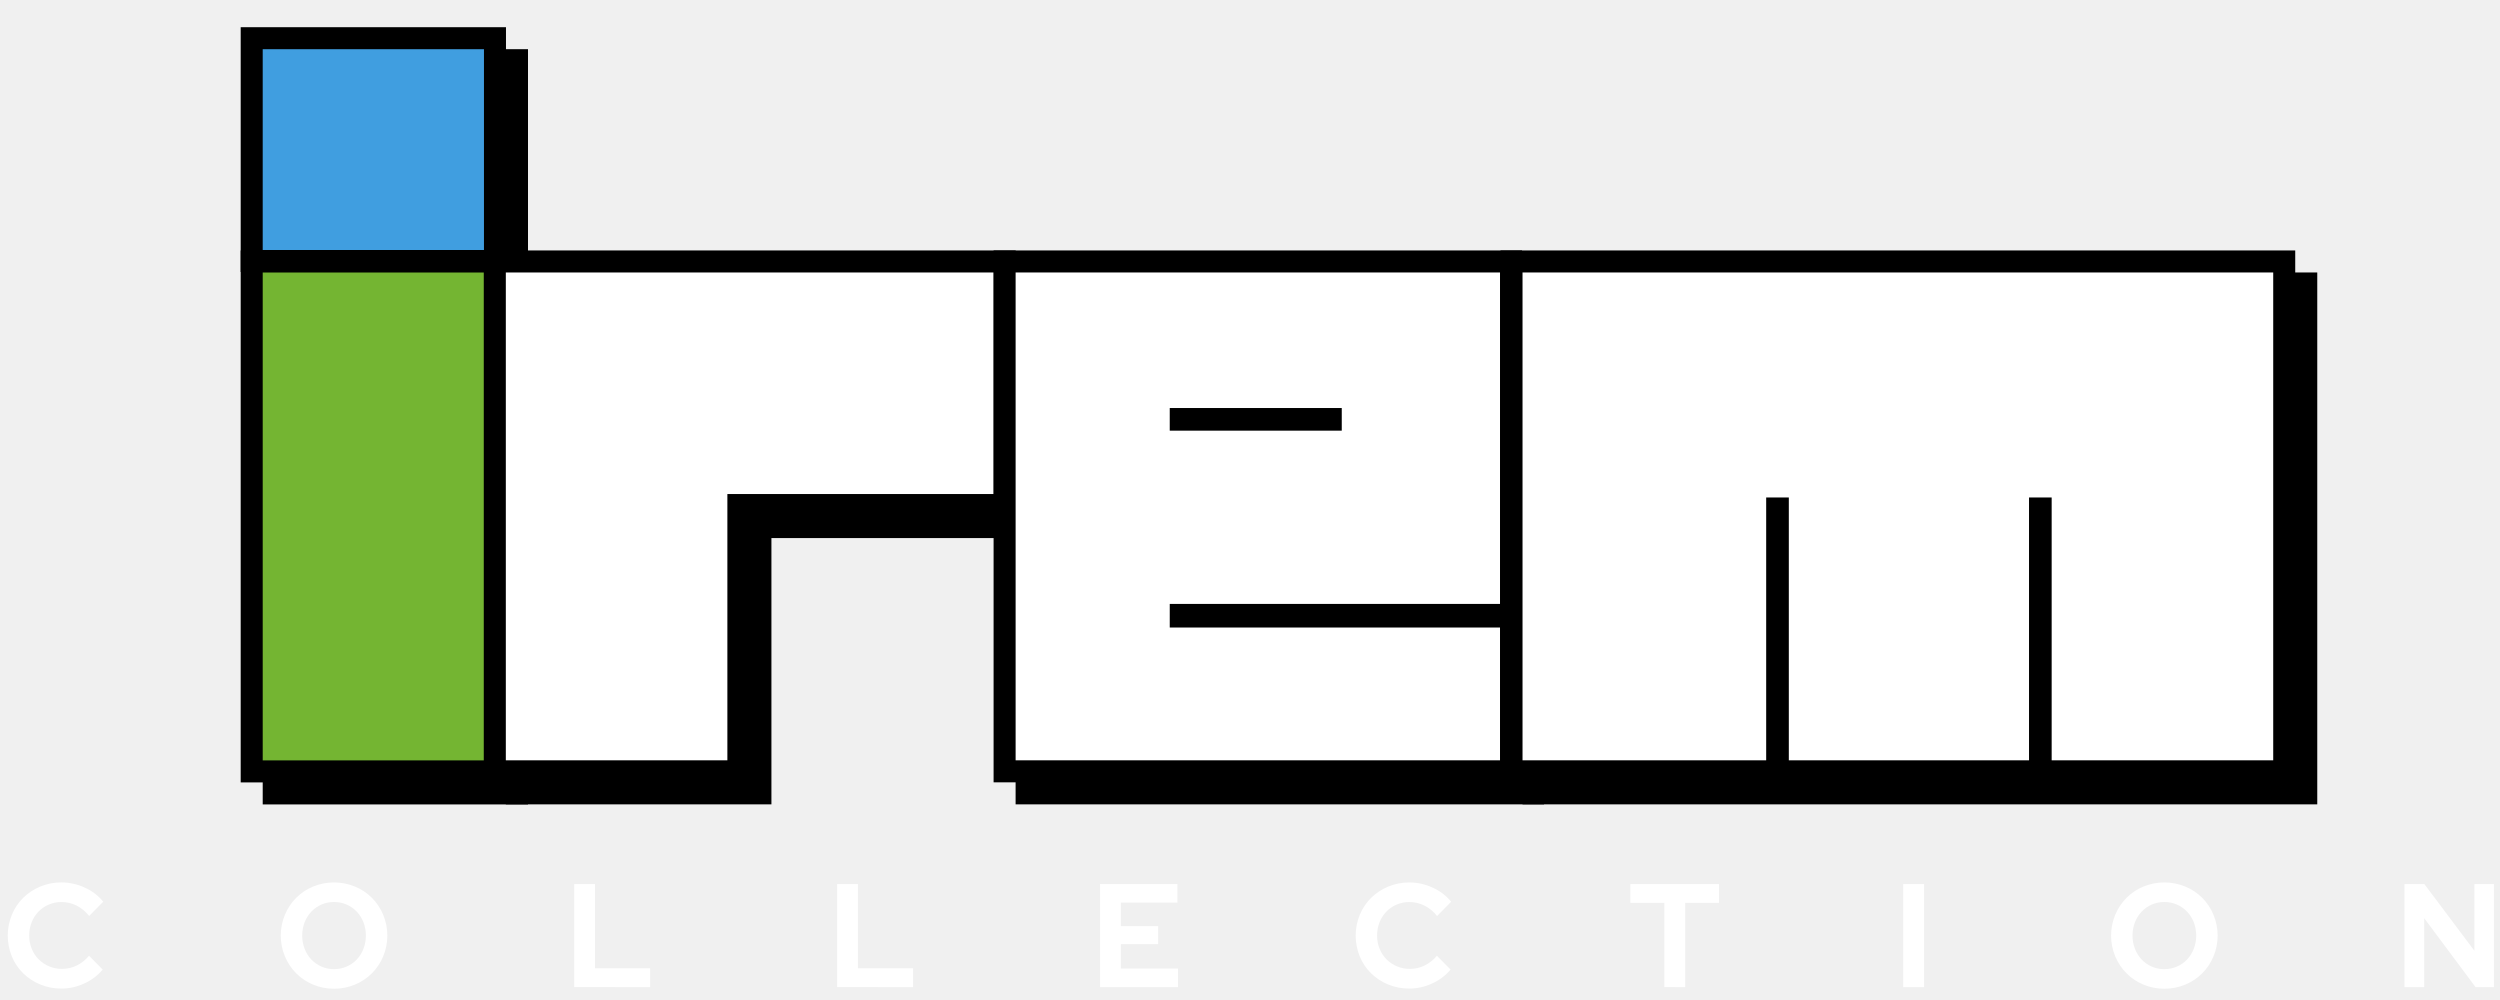
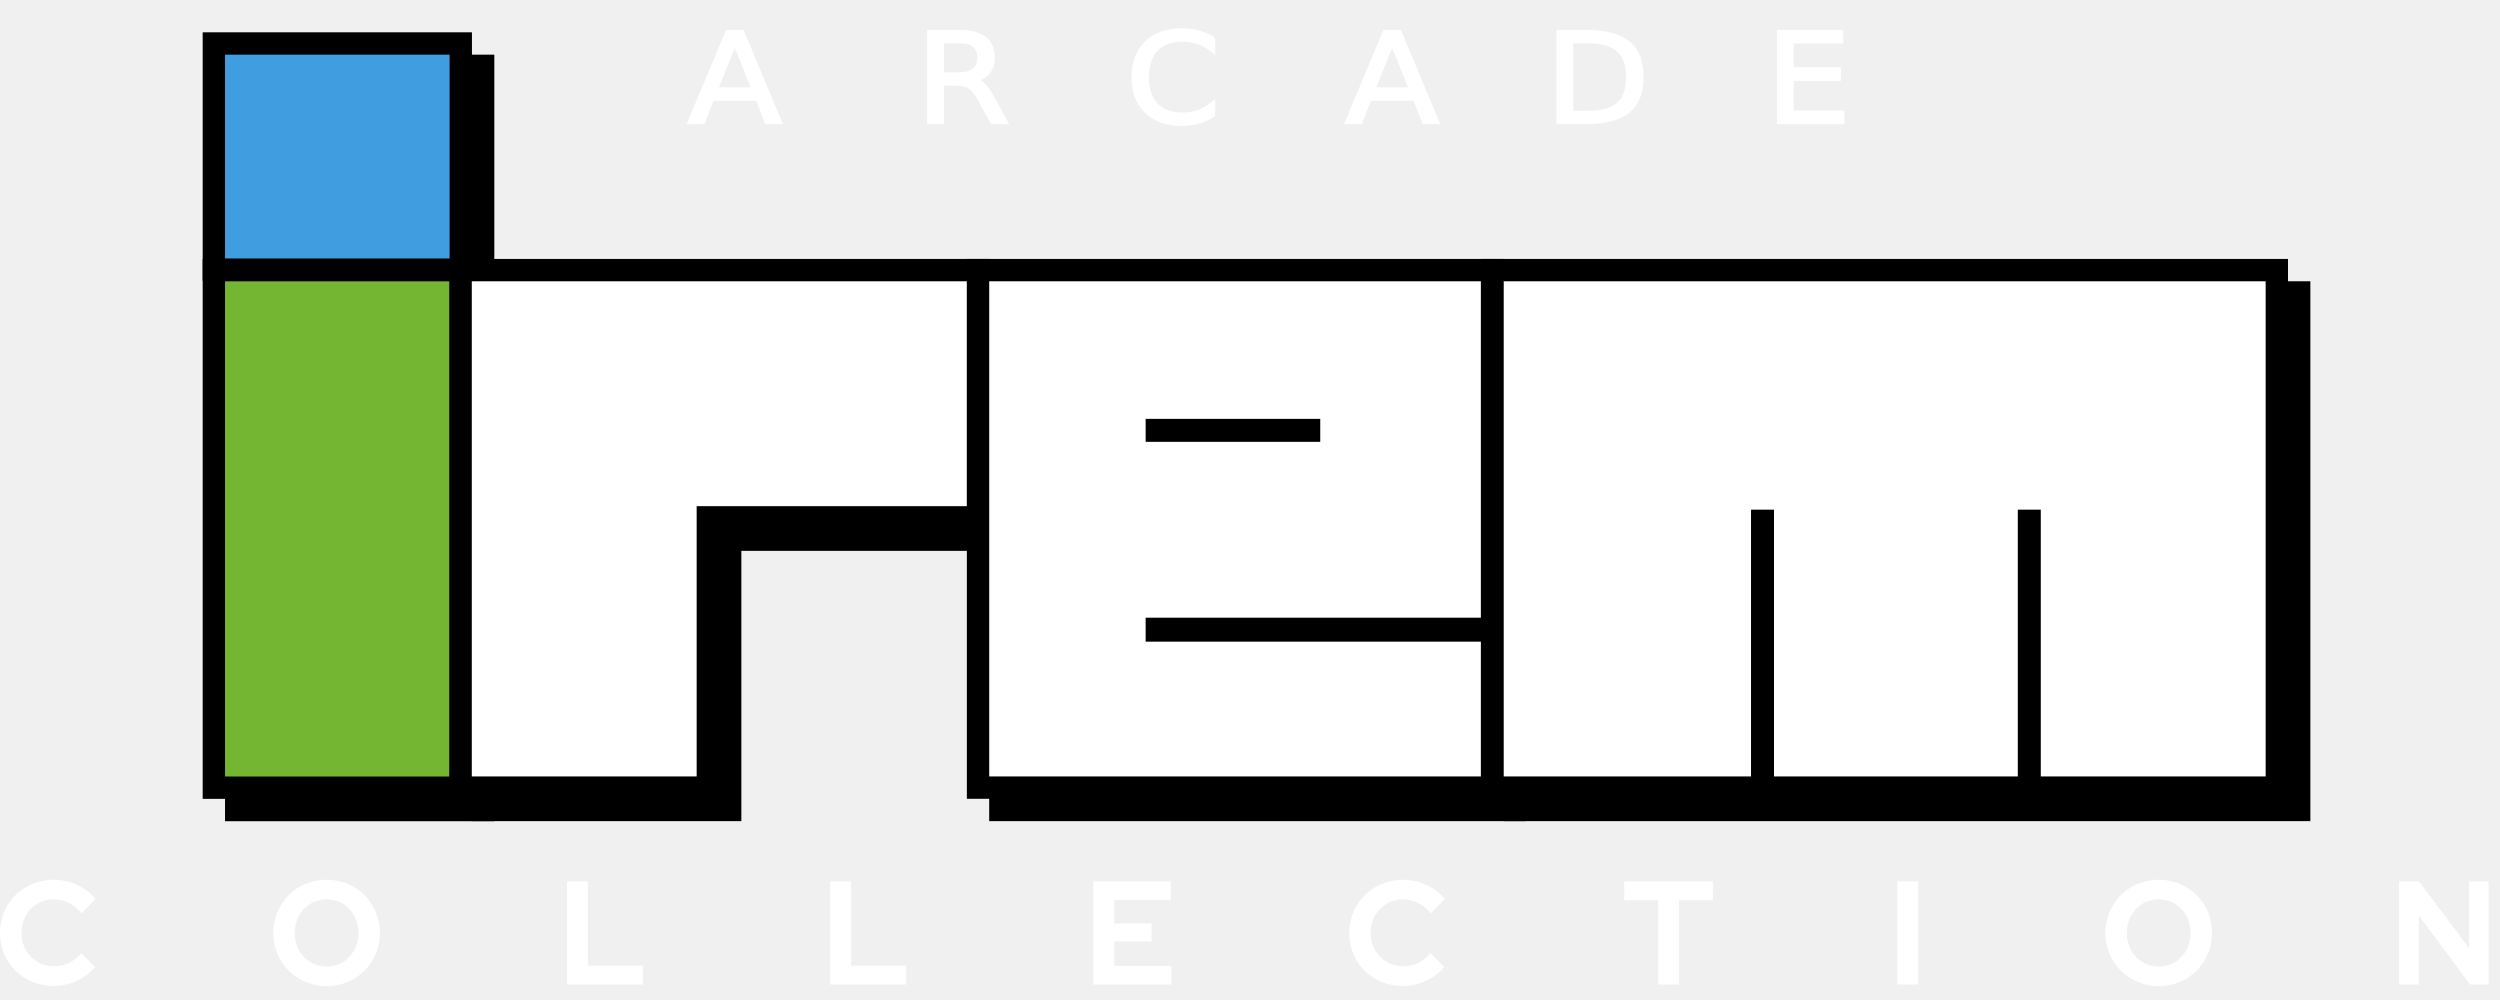
<svg xmlns="http://www.w3.org/2000/svg" width="500" height="200" viewBox="0 0 500 200" version="1.1" id="svg267" style="fill:none">
  <defs id="defs271" />
-   <path d="M 103.399,12.039 H 54.744 v 44.568 h 48.654 z" id="path225" style="fill:#000000;stroke-width:1.367" />
-   <path d="M 52.542,9.837 H 105.6 V 58.809 H 52.542 Z m 4.404,4.404 V 54.405 H 101.196 V 14.241 Z" id="path227" style="clip-rule:evenodd;fill:#000000;fill-rule:evenodd;stroke-width:1.367" />
-   <path d="M 103.399,56.704 H 54.744 V 158.684 h 48.654 z" id="path229" style="fill:#000000;stroke-width:1.367" />
-   <path d="M 52.542,54.502 H 105.6 V 160.885 H 52.542 Z m 4.404,4.404 V 156.482 H 101.196 V 58.906 Z" id="path231" style="clip-rule:evenodd;fill:#000000;fill-rule:evenodd;stroke-width:1.367" />
-   <path d="m 103.366,56.696 v 48.716 53.258 h 48.716 v -53.258 h 53.257 V 56.696 h -53.257 z" id="path233" style="fill:#000000;stroke-width:1.367" />
-   <path d="m 101.164,54.494 h 106.377 v 53.12 h -53.257 v 53.258 h -53.12 z m 4.404,4.404 v 97.569 h 44.312 v -53.257 h 53.258 V 58.898 Z" id="path235" style="clip-rule:evenodd;fill:#000000;fill-rule:evenodd;stroke-width:1.367" />
-   <path d="M 205.324,56.696 V 158.67 h 101.286 v -30.964 h -66.056 v -0.317 h 66.056 V 56.696 Z m 35.229,31.514 h 30 v 0.122 h -30 z" id="path237" style="fill:#000000;stroke-width:1.367" />
-   <path d="M 203.121,54.494 H 308.811 V 160.872 H 203.121 Z m 101.286,75.413 h -66.055 v -4.721 h 66.055 V 58.898 h -96.881 v 97.569 h 96.881 z M 238.351,86.008 h 34.403 v 4.526 h -34.403 z" id="path239" style="clip-rule:evenodd;fill:#000000;fill-rule:evenodd;stroke-width:1.367" />
-   <path d="M 306.707,56.696 V 158.67 h 53.136 v -52.57 h 0.122 v 52.57 h 52.447 v -52.57 h 0.122 v 52.57 h 48.717 V 56.696 Z" id="path241" style="fill:#000000;stroke-width:1.367" />
-   <path d="M 304.506,54.494 H 463.452 V 160.872 H 304.506 Z m 57.66,101.973 h 48.044 v -52.569 h 4.526 v 52.569 h 44.312 V 58.898 h -150.139 v 97.569 h 48.732 v -52.569 h 4.525 z" id="path243" style="clip-rule:evenodd;fill:#000000;fill-rule:evenodd;stroke-width:1.367" />
-   <path d="M 98.995,7.636 H 50.34 V 52.203 H 98.995 Z" id="path245" style="fill:#409ee0;stroke-width:1.367" />
-   <path d="M 48.138,5.434 H 101.197 V 54.405 H 48.138 Z m 4.404,4.404 V 50.001 H 96.793 V 9.837 Z" id="path247" style="clip-rule:evenodd;fill:#000000;fill-rule:evenodd;stroke-width:1.367" />
-   <path d="M 98.995,52.3 H 50.34 V 154.28 H 98.995 Z" id="path249" style="fill:#74b532;stroke-width:1.367" />
-   <path d="M 48.138,50.098 H 101.197 V 156.482 H 48.138 Z m 4.404,4.404 v 97.577 H 96.793 V 54.502 Z" id="path251" style="clip-rule:evenodd;fill:#000000;fill-rule:evenodd;stroke-width:1.367" />
-   <path d="m 98.962,52.292 v 48.716 53.257 h 48.716 v -53.257 h 53.257 V 52.292 h -53.257 z" id="path253" style="fill:#ffffff;stroke-width:1.367" />
-   <path d="m 96.76,50.091 h 106.377 v 53.12 h -53.257 v 53.257 H 96.76 Z m 4.404,4.404 v 97.569 h 44.312 V 98.807 h 53.258 v -44.312 z" id="path255" style="clip-rule:evenodd;fill:#000000;fill-rule:evenodd;stroke-width:1.367" />
-   <path d="M 200.921,52.292 V 154.265 h 101.284 v -30.963 h -66.055 v -0.317 h 66.055 V 52.292 Z m 35.229,31.514 h 30 v 0.122 h -30 z" id="path257" style="fill:#ffffff;stroke-width:1.367" />
-   <path d="M 198.718,50.091 H 304.407 V 156.467 H 198.718 Z m 101.286,75.413 h -66.055 v -4.72 h 66.055 V 54.494 h -96.881 v 97.569 h 96.881 z M 233.948,81.605 h 34.403 v 4.526 h -34.403 z" id="path259" style="clip-rule:evenodd;fill:#000000;fill-rule:evenodd;stroke-width:1.367" />
-   <path d="M 302.303,52.292 V 154.265 h 53.135 v -52.569 h 0.123 v 52.569 h 52.447 v -52.569 h 0.122 v 52.569 h 48.715 V 52.292 Z" id="path261" style="fill:#ffffff;stroke-width:1.367" />
-   <path d="M 300.102,50.091 H 459.047 V 156.467 H 300.102 Z m 57.661,101.973 h 48.043 V 99.495 h 4.526 V 152.064 H 454.644 V 54.494 H 304.505 v 97.569 h 48.732 V 99.495 h 4.526 z" id="path263" style="clip-rule:evenodd;fill:#000000;fill-rule:evenodd;stroke-width:1.367" />
-   <path d="m 12.282,197.714 c 1.585,-0.001 3.151,-0.353 4.588,-1.03 1.413,-0.631 2.667,-1.577 3.668,-2.768 v 0 l -2.733,-2.768 c -0.671,0.816 -1.504,1.48 -2.445,1.95 -0.923,0.451 -1.937,0.684 -2.963,0.677 -0.866,0.008 -1.725,-0.155 -2.527,-0.484 -0.802,-0.329 -1.532,-0.815 -2.148,-1.43 -0.593,-0.604 -1.061,-1.318 -1.377,-2.107 -0.339,-0.836 -0.51,-1.731 -0.503,-2.635 -0.009,-0.911 0.157,-1.817 0.489,-2.664 0.31,-0.79 0.77,-1.51 1.353,-2.12 0.585,-0.607 1.284,-1.086 2.056,-1.413 0.805,-0.347 1.671,-0.522 2.545,-0.515 1.054,-0.005 2.095,0.24 3.04,0.713 0.976,0.497 1.831,1.205 2.503,2.077 v 0 l 2.819,-2.856 c -0.991,-1.217 -2.253,-2.18 -3.682,-2.812 -1.469,-0.687 -3.067,-1.044 -4.685,-1.047 -1.445,-0.009 -2.878,0.272 -4.215,0.824 -1.267,0.52 -2.424,1.281 -3.408,2.239 -0.971,0.96 -1.744,2.107 -2.273,3.373 -0.548,1.327 -0.832,2.75 -0.834,4.186 -0.002,1.438 0.276,2.862 0.82,4.191 0.523,1.261 1.29,2.403 2.258,3.358 0.985,0.959 2.142,1.719 3.409,2.238 1.346,0.556 2.788,0.836 4.242,0.823 z m 54.513,0.031 c 1.44,0.009 2.868,-0.27 4.2,-0.824 1.261,-0.517 2.409,-1.282 3.377,-2.251 0.968,-0.967 1.737,-2.118 2.262,-3.389 0.55,-1.318 0.834,-2.735 0.834,-4.166 0,-1.431 -0.284,-2.848 -0.834,-4.168 -0.526,-1.269 -1.294,-2.421 -2.262,-3.389 -0.968,-0.967 -2.115,-1.732 -3.377,-2.249 -2.685,-1.099 -5.687,-1.099 -8.372,0 -1.261,0.517 -2.409,1.282 -3.377,2.249 -0.968,0.968 -1.737,2.12 -2.262,3.389 -0.55,1.32 -0.833,2.736 -0.833,4.168 0,1.431 0.283,2.848 0.833,4.166 0.526,1.271 1.294,2.422 2.262,3.389 0.968,0.968 2.115,1.734 3.377,2.251 1.323,0.553 2.742,0.833 4.174,0.823 z m 0,-3.916 c -0.845,0.007 -1.683,-0.16 -2.462,-0.492 -0.779,-0.332 -1.483,-0.821 -2.068,-1.436 -0.578,-0.618 -1.032,-1.345 -1.337,-2.136 -0.652,-1.711 -0.652,-3.605 0,-5.316 0.308,-0.785 0.762,-1.505 1.337,-2.12 0.586,-0.615 1.289,-1.104 2.068,-1.436 0.779,-0.332 1.617,-0.499 2.462,-0.492 0.87,-0.007 1.732,0.168 2.532,0.515 0.764,0.327 1.453,0.808 2.028,1.413 0.575,0.615 1.029,1.335 1.337,2.12 0.652,1.711 0.652,3.605 0,5.316 -0.306,0.792 -0.76,1.518 -1.337,2.136 -0.574,0.605 -1.264,1.086 -2.028,1.413 -0.799,0.345 -1.661,0.52 -2.53,0.514 z m 63.229,3.592 v -3.769 h -11.019 v -16.844 h -4.168 v 20.611 z m 52.587,0 v -3.769 h -11.019 v -16.844 h -4.169 v 20.611 z m 52.989,0 v -3.71 h -11.42 v -4.889 h 7.452 V 185.229 h -7.452 v -4.707 h 11.306 v -3.71 H 220.007 v 20.611 z m 46.258,0.294 c 1.587,-10e-4 3.152,-0.353 4.588,-1.03 1.413,-0.631 2.668,-1.577 3.669,-2.768 v 0 l -2.735,-2.768 c -0.671,0.816 -1.503,1.482 -2.444,1.95 -0.924,0.453 -1.938,0.684 -2.964,0.677 -0.865,0.009 -1.724,-0.154 -2.525,-0.483 -0.803,-0.329 -1.533,-0.815 -2.148,-1.431 -0.592,-0.602 -1.062,-1.318 -1.377,-2.105 -0.34,-0.836 -0.512,-1.732 -0.504,-2.635 -0.009,-0.913 0.157,-1.817 0.491,-2.666 0.307,-0.788 0.767,-1.508 1.351,-2.118 0.584,-0.607 1.284,-1.088 2.056,-1.415 0.805,-0.345 1.672,-0.52 2.545,-0.515 1.058,-0.002 2.103,0.244 3.05,0.721 0.977,0.494 1.83,1.204 2.503,2.076 v 0 l 2.818,-2.856 c -0.991,-1.217 -2.252,-2.18 -3.682,-2.812 -1.467,-0.687 -3.065,-1.044 -4.683,-1.047 -1.444,-0.009 -2.877,0.272 -4.215,0.824 -1.266,0.52 -2.424,1.279 -3.409,2.239 -0.972,0.96 -1.745,2.105 -2.274,3.371 -0.548,1.327 -0.831,2.75 -0.834,4.187 -0.001,1.438 0.276,2.861 0.821,4.189 0.522,1.261 1.289,2.403 2.257,3.358 0.985,0.958 2.141,1.719 3.409,2.238 1.345,0.553 2.784,0.831 4.235,0.816 z m 55.177,-0.294 v -16.844 h 6.759 v -3.77 h -17.721 v 3.77 h 6.79 v 16.842 z m 47.781,0 v -20.611 h -4.171 v 20.611 z m 48.042,0.325 c 1.441,0.009 2.869,-0.27 4.2,-0.824 1.261,-0.518 2.408,-1.282 3.376,-2.251 0.968,-0.967 1.737,-2.12 2.262,-3.389 0.55,-1.318 0.834,-2.735 0.834,-4.166 0,-1.431 -0.285,-2.848 -0.834,-4.168 -0.525,-1.269 -1.294,-2.421 -2.262,-3.389 -0.968,-0.967 -2.115,-1.732 -3.376,-2.249 -2.686,-1.099 -5.687,-1.099 -8.371,0 -1.261,0.518 -2.408,1.282 -3.374,2.251 -0.968,0.968 -1.737,2.118 -2.264,3.387 -0.55,1.318 -0.834,2.736 -0.834,4.168 0,1.431 0.285,2.848 0.834,4.166 0.527,1.269 1.295,2.421 2.264,3.389 0.967,0.967 2.113,1.732 3.374,2.251 1.323,0.551 2.74,0.831 4.171,0.821 z m 0,-3.916 c -0.865,0.007 -1.722,-0.168 -2.516,-0.515 -0.759,-0.33 -1.444,-0.811 -2.015,-1.415 -0.577,-0.617 -1.032,-1.341 -1.338,-2.135 -0.653,-1.711 -0.653,-3.605 0,-5.316 0.308,-0.787 0.762,-1.506 1.338,-2.12 0.571,-0.602 1.256,-1.083 2.015,-1.413 0.793,-0.347 1.65,-0.523 2.516,-0.515 0.87,-0.007 1.731,0.168 2.53,0.515 0.764,0.327 1.454,0.808 2.028,1.413 0.576,0.615 1.03,1.335 1.338,2.12 0.653,1.711 0.653,3.605 0,5.316 -0.306,0.792 -0.759,1.518 -1.338,2.135 -0.574,0.605 -1.264,1.086 -2.028,1.415 -0.8,0.345 -1.66,0.518 -2.53,0.512 z m 51.981,3.592 v -13.787 l 10.27,13.787 h 3.682 v -20.611 h -3.912 v 13.339 l -10.01,-13.339 h -3.971 v 20.611 z" id="path265" style="fill:#ffffff;stroke-width:1.636" />
+   <path d="M 96.624,13.167 H 47.241 v 45.235 h 49.383 z" id="path225" style="fill:#000000;stroke-width:1.388" />
+   <path d="M 45.005,10.932 H 98.859 V 60.637 H 45.005 Z m 4.47,4.47 V 56.167 H 94.389 V 15.402 Z" id="path227" style="clip-rule:evenodd;fill:#000000;fill-rule:evenodd;stroke-width:1.388" />
+   <path d="M 96.624,58.5 H 47.241 V 162.008 h 49.383 z" id="path229" style="fill:#000000;stroke-width:1.388" />
+   <path d="M 45.005,56.266 H 98.859 V 164.243 H 45.005 Z m 4.47,4.47 V 159.773 H 94.389 V 60.736 Z" id="path231" style="clip-rule:evenodd;fill:#000000;fill-rule:evenodd;stroke-width:1.388" />
+   <path d="m 96.591,58.493 v 49.446 54.056 h 49.446 v -54.056 h 54.055 V 58.493 h -54.055 z" id="path233" style="fill:#000000;stroke-width:1.388" />
+   <path d="M 94.356,56.258 H 202.326 v 53.915 h -54.055 v 54.056 H 94.356 Z m 4.47,4.47 v 99.031 h 44.976 v -54.055 h 54.055 V 60.727 Z" id="path235" style="clip-rule:evenodd;fill:#000000;fill-rule:evenodd;stroke-width:1.388" />
+   <path d="M 200.076,58.493 V 161.994 h 102.803 v -31.428 h -67.046 v -0.322 h 67.046 V 58.493 Z m 35.757,31.986 h 30.449 v 0.124 h -30.449 z" id="path237" style="fill:#000000;stroke-width:1.388" />
+   <path d="M 197.84,56.258 H 305.114 V 164.229 H 197.84 Z m 102.803,76.543 h -67.045 v -4.791 h 67.045 V 60.727 h -98.332 v 99.031 h 98.332 z M 233.598,88.244 h 34.919 v 4.593 h -34.919 z" id="path239" style="clip-rule:evenodd;fill:#000000;fill-rule:evenodd;stroke-width:1.388" />
+   <path d="M 302.978,58.493 V 161.994 h 53.932 v -53.357 h 0.124 v 53.357 h 53.233 v -53.357 h 0.124 v 53.357 h 49.446 V 58.493 Z" id="path241" style="fill:#000000;stroke-width:1.388" />
+   <path d="M 300.744,56.258 H 462.071 V 164.229 H 300.744 Z m 58.524,103.5 h 48.764 v -53.356 h 4.594 v 53.356 h 44.976 V 60.727 H 305.214 v 99.031 h 49.462 v -53.356 h 4.593 z" id="path243" style="clip-rule:evenodd;fill:#000000;fill-rule:evenodd;stroke-width:1.388" />
+   <path d="M 92.154,8.697 H 42.771 V 53.932 h 49.383 z" id="path245" style="fill:#409ee0;stroke-width:1.388" />
+   <path d="m 40.536,6.462 h 53.853 v 49.705 h -53.853 z m 4.47,4.47 v 40.765 h 44.914 v -40.765 z" id="path247" style="clip-rule:evenodd;fill:#000000;fill-rule:evenodd;stroke-width:1.388" />
+   <path d="M 92.154,54.031 H 42.771 V 157.539 h 49.383 z" id="path249" style="fill:#74b532;stroke-width:1.388" />
+   <path d="m 40.536,51.796 h 53.853 v 107.977 h -53.853 z m 4.47,4.47 V 155.304 H 89.919 V 56.266 Z" id="path251" style="clip-rule:evenodd;fill:#000000;fill-rule:evenodd;stroke-width:1.388" />
+   <path d="m 92.121,54.023 v 49.446 54.055 h 49.446 v -54.055 h 54.055 V 54.023 h -54.055 z" id="path253" style="fill:#ffffff;stroke-width:1.388" />
+   <path d="M 89.886,51.788 H 197.857 v 53.915 h -54.055 v 54.055 H 89.886 Z m 4.47,4.47 V 155.289 H 139.332 v -54.055 h 54.056 V 56.258 Z" id="path255" style="clip-rule:evenodd;fill:#000000;fill-rule:evenodd;stroke-width:1.388" />
+   <path d="M 195.607,54.023 V 157.523 H 298.408 V 126.096 H 231.364 V 125.775 h 67.045 V 54.023 Z m 35.757,31.986 h 30.449 v 0.124 h -30.449 z" id="path257" style="fill:#ffffff;stroke-width:1.388" />
+   <path d="M 193.371,51.788 H 300.643 V 159.758 H 193.371 Z m 102.803,76.543 h -67.045 v -4.791 h 67.045 V 56.258 h -98.332 v 99.031 h 98.332 z M 229.129,83.774 h 34.919 v 4.594 h -34.919 z" id="path259" style="clip-rule:evenodd;fill:#000000;fill-rule:evenodd;stroke-width:1.388" />
+   <path d="M 298.508,54.023 V 157.523 h 53.931 v -53.356 h 0.125 v 53.356 h 53.233 v -53.356 h 0.124 v 53.356 h 49.445 V 54.023 Z" id="path261" style="fill:#ffffff;stroke-width:1.388" />
+   <path d="M 296.274,51.788 H 457.6 V 159.758 H 296.274 Z m 58.525,103.501 h 48.762 V 101.932 h 4.594 v 53.357 h 44.976 V 56.258 H 300.743 v 99.031 h 49.462 V 101.932 h 4.594 z" id="path263" style="clip-rule:evenodd;fill:#000000;fill-rule:evenodd;stroke-width:1.388" />
+   <path d="m 10.74,197.196 c 1.587,-0.001 3.154,-0.354 4.593,-1.031 1.415,-0.632 2.67,-1.578 3.672,-2.77 v 0 l -2.736,-2.77 c -0.671,0.817 -1.505,1.482 -2.447,1.952 -0.924,0.452 -1.939,0.684 -2.966,0.678 -0.867,0.008 -1.726,-0.156 -2.529,-0.485 -0.803,-0.329 -1.534,-0.815 -2.15,-1.431 -0.593,-0.604 -1.062,-1.32 -1.379,-2.109 -0.34,-0.837 -0.511,-1.732 -0.503,-2.638 -0.009,-0.912 0.157,-1.819 0.489,-2.667 0.31,-0.791 0.77,-1.511 1.354,-2.122 0.585,-0.607 1.285,-1.087 2.058,-1.415 0.806,-0.347 1.673,-0.522 2.548,-0.516 1.055,-0.005 2.097,0.241 3.043,0.714 0.977,0.498 1.833,1.207 2.505,2.079 v 0 l 2.822,-2.859 c -0.992,-1.218 -2.255,-2.182 -3.685,-2.814 -1.47,-0.688 -3.07,-1.045 -4.689,-1.048 -1.446,-0.009 -2.88,0.272 -4.219,0.825 -1.268,0.521 -2.426,1.282 -3.411,2.241 -0.972,0.961 -1.746,2.109 -2.275,3.376 -0.549,1.328 -0.832,2.752 -0.835,4.19 -0.002,1.439 0.277,2.865 0.821,4.195 0.523,1.262 1.292,2.405 2.26,3.361 0.986,0.959 2.144,1.721 3.412,2.24 1.348,0.557 2.791,0.837 4.247,0.824 z m 54.567,0.031 c 1.442,0.009 2.871,-0.27 4.204,-0.825 1.262,-0.517 2.411,-1.284 3.38,-2.253 0.969,-0.968 1.738,-2.12 2.265,-3.392 0.551,-1.32 0.835,-2.737 0.835,-4.17 0,-1.433 -0.284,-2.85 -0.835,-4.172 -0.526,-1.271 -1.296,-2.423 -2.264,-3.392 -0.969,-0.968 -2.117,-1.734 -3.38,-2.251 -2.687,-1.1 -5.693,-1.1 -8.38,0 -1.263,0.517 -2.411,1.284 -3.38,2.251 -0.969,0.969 -1.738,2.122 -2.264,3.392 -0.551,1.321 -0.834,2.739 -0.834,4.172 0,1.433 0.284,2.85 0.834,4.17 0.526,1.272 1.296,2.425 2.264,3.392 0.969,0.969 2.117,1.736 3.38,2.253 1.324,0.553 2.745,0.833 4.178,0.824 z m 0,-3.92 c -0.846,0.007 -1.685,-0.16 -2.464,-0.493 -0.78,-0.332 -1.484,-0.822 -2.07,-1.438 -0.578,-0.619 -1.033,-1.346 -1.339,-2.138 -0.653,-1.713 -0.653,-3.609 0,-5.321 0.309,-0.786 0.763,-1.506 1.339,-2.122 0.586,-0.616 1.291,-1.105 2.07,-1.438 0.78,-0.332 1.618,-0.499 2.464,-0.493 0.871,-0.007 1.734,0.169 2.534,0.516 0.764,0.327 1.455,0.809 2.03,1.415 0.576,0.616 1.03,1.336 1.339,2.122 0.653,1.713 0.653,3.609 0,5.321 -0.306,0.792 -0.761,1.519 -1.339,2.138 -0.575,0.606 -1.265,1.087 -2.03,1.415 -0.8,0.345 -1.662,0.521 -2.533,0.514 z m 63.291,3.595 v -3.772 H 117.568 v -16.861 h -4.172 v 20.631 z m 52.639,0 v -3.772 h -11.03 v -16.861 h -4.173 v 20.631 z m 53.041,0 v -3.713 h -11.431 v -4.894 h 7.459 v -3.597 h -7.459 v -4.712 h 11.317 v -3.713 h -15.493 v 20.631 z m 46.303,0.295 c 1.588,-0.001 3.155,-0.354 4.593,-1.031 1.415,-0.632 2.67,-1.578 3.672,-2.77 v 0 l -2.737,-2.77 c -0.671,0.817 -1.505,1.483 -2.446,1.952 -0.925,0.454 -1.94,0.684 -2.967,0.678 -0.866,0.009 -1.726,-0.154 -2.528,-0.483 -0.804,-0.329 -1.534,-0.815 -2.15,-1.433 -0.593,-0.603 -1.063,-1.32 -1.379,-2.107 -0.341,-0.837 -0.512,-1.734 -0.504,-2.638 -0.009,-0.914 0.157,-1.819 0.491,-2.669 0.308,-0.789 0.768,-1.51 1.352,-2.12 0.585,-0.607 1.285,-1.089 2.058,-1.416 0.806,-0.345 1.673,-0.521 2.548,-0.516 1.059,-0.002 2.106,0.244 3.053,0.722 0.977,0.494 1.832,1.205 2.505,2.078 v 0 l 2.821,-2.859 c -0.992,-1.218 -2.255,-2.182 -3.685,-2.814 -1.469,-0.688 -3.068,-1.045 -4.687,-1.048 -1.446,-0.009 -2.88,0.272 -4.219,0.825 -1.267,0.521 -2.426,1.28 -3.412,2.241 -0.973,0.961 -1.747,2.107 -2.276,3.374 -0.548,1.328 -0.832,2.752 -0.835,4.191 -10e-4,1.439 0.277,2.864 0.822,4.193 0.522,1.262 1.29,2.405 2.259,3.361 0.986,0.959 2.143,1.721 3.412,2.24 1.346,0.553 2.787,0.832 4.239,0.817 z m 55.231,-0.295 v -16.861 h 6.765 v -3.774 h -17.738 v 3.774 h 6.796 v 16.859 z m 47.828,0 v -20.631 h -4.175 v 20.631 z m 48.09,0.326 c 1.442,0.009 2.872,-0.27 4.204,-0.825 1.262,-0.519 2.41,-1.284 3.379,-2.253 0.969,-0.968 1.739,-2.122 2.264,-3.392 0.55,-1.32 0.835,-2.737 0.835,-4.17 0,-1.433 -0.285,-2.85 -0.835,-4.172 -0.526,-1.271 -1.295,-2.423 -2.264,-3.392 -0.969,-0.968 -2.117,-1.734 -3.379,-2.251 -2.688,-1.1 -5.693,-1.1 -8.38,0 -1.262,0.519 -2.41,1.284 -3.378,2.253 -0.969,0.969 -1.739,2.12 -2.266,3.391 -0.55,1.32 -0.835,2.739 -0.835,4.172 0,1.433 0.285,2.85 0.835,4.17 0.527,1.271 1.297,2.423 2.266,3.392 0.968,0.968 2.115,1.734 3.378,2.253 1.325,0.552 2.742,0.832 4.175,0.822 z m 0,-3.92 c -0.866,0.007 -1.724,-0.169 -2.518,-0.516 -0.76,-0.331 -1.446,-0.812 -2.017,-1.416 -0.578,-0.617 -1.033,-1.343 -1.339,-2.137 -0.653,-1.713 -0.653,-3.609 0,-5.321 0.308,-0.788 0.763,-1.508 1.339,-2.122 0.571,-0.603 1.257,-1.084 2.017,-1.415 0.794,-0.347 1.652,-0.524 2.518,-0.516 0.871,-0.007 1.732,0.169 2.533,0.516 0.765,0.327 1.456,0.809 2.03,1.415 0.576,0.616 1.031,1.336 1.339,2.122 0.653,1.713 0.653,3.609 0,5.321 -0.306,0.792 -0.76,1.519 -1.339,2.137 -0.575,0.606 -1.266,1.087 -2.03,1.416 -0.801,0.345 -1.662,0.519 -2.533,0.512 z m 52.032,3.595 v -13.8 l 10.28,13.8 h 3.685 v -20.631 h -3.916 v 13.352 l -10.02,-13.352 h -3.975 v 20.631 z" id="path265" style="fill:#ffffff;stroke-width:1.637" />
+   <g id="g48" transform="matrix(0.9357984,0,0,0.9357984,54.9032,-106.8951)">
+     <path d="m 98.369,123.564 -3.912,9.676 h 7.838 z m -1.627,-2.592 h 3.269 l 8.123,19.444 h -2.998 l -1.942,-4.988 h -9.608 l -1.942,4.988 h -3.041 z" style="font-style:normal;font-weight:normal;font-size:40px;line-height:125%;font-family:sans-serif;letter-spacing:0px;word-spacing:0px;fill:#ffffff;fill-opacity:1;stroke:#ffffff;stroke-width:0.698;stroke-linecap:butt;stroke-linejoin:miter;stroke-miterlimit:4;stroke-dasharray:none;stroke-opacity:1" id="path36" />
+     <path d="m 149.941,131.3 q 0.928,0.287 1.799,1.224 0.885,0.938 1.77,2.579 l 2.927,5.313 h -3.098 l -2.727,-4.988 q -1.056,-1.953 -2.056,-2.592 -0.985,-0.638 -2.698,-0.638 h -3.141 v 8.218 h -2.884 v -19.444 h 6.51 q 3.655,0 5.454,1.393 1.799,1.393 1.799,4.207 0,1.836 -0.942,3.047 -0.928,1.211 -2.712,1.68 z m -7.224,-8.166 v 6.902 h 3.626 q 2.084,0 3.141,-0.873 1.071,-0.886 1.071,-2.592 0,-1.706 -1.071,-2.566 -1.056,-0.873 -3.141,-0.873 z" style="font-style:normal;font-weight:normal;font-size:40px;line-height:125%;font-family:sans-serif;letter-spacing:0px;word-spacing:0px;fill:#ffffff;fill-opacity:1;stroke:#ffffff;stroke-width:0.698;stroke-linecap:butt;stroke-linejoin:miter;stroke-miterlimit:4;stroke-dasharray:none;stroke-opacity:1" id="path38" />
+     <path d="m 200.697,122.471 v 2.774 q -1.456,-1.237 -3.112,-1.849 -1.642,-0.612 -3.498,-0.612 -3.655,0 -5.596,2.045 -1.942,2.032 -1.942,5.886 0,3.842 1.942,5.886 1.942,2.032 5.596,2.032 1.856,0 3.498,-0.612 1.656,-0.612 3.112,-1.849 v 2.748 q -1.513,0.938 -3.212,1.407 -1.685,0.469 -3.569,0.469 -4.84,0 -7.624,-2.696 -2.784,-2.709 -2.784,-7.384 0,-4.688 2.784,-7.384 2.784,-2.709 7.624,-2.709 1.913,0 3.598,0.469 1.699,0.456 3.184,1.38 z" style="font-style:normal;font-weight:normal;font-size:40px;line-height:125%;font-family:sans-serif;letter-spacing:0px;word-spacing:0px;fill:#ffffff;fill-opacity:1;stroke:#ffffff;stroke-width:0.698;stroke-linecap:butt;stroke-linejoin:miter;stroke-miterlimit:4;stroke-dasharray:none;stroke-opacity:1" id="path40-3" />
+     <path d="m 238.863,123.564 -3.912,9.676 h 7.838 z m -1.627,-2.592 h 3.269 l 8.123,19.444 h -2.998 l -1.942,-4.988 h -9.608 l -1.942,4.988 h -3.041 z" style="font-style:normal;font-weight:normal;font-size:40px;line-height:125%;font-family:sans-serif;letter-spacing:0px;word-spacing:0px;fill:#ffffff;fill-opacity:1;stroke:#ffffff;stroke-width:0.698;stroke-linecap:butt;stroke-linejoin:miter;stroke-miterlimit:4;stroke-dasharray:none;stroke-opacity:1" id="path42" />
+     <path d="m 277.211,123.135 v 15.12 h 3.483 q 4.411,0 6.453,-1.823 2.056,-1.823 2.056,-5.756 0,-3.907 -2.056,-5.717 -2.042,-1.823 -6.453,-1.823 z m -2.884,-2.162 h 5.925 q 6.196,0 9.094,2.357 2.898,2.344 2.898,7.345 0,5.027 -2.912,7.384 -2.912,2.357 -9.08,2.357 h -5.925 z" style="font-style:normal;font-weight:normal;font-size:40px;line-height:125%;font-family:sans-serif;letter-spacing:0px;word-spacing:0px;fill:#ffffff;fill-opacity:1;stroke:#ffffff;stroke-width:0.698;stroke-linecap:butt;stroke-linejoin:miter;stroke-miterlimit:4;stroke-dasharray:none;stroke-opacity:1" id="path44" />
+     <path d="m 321.429,120.973 h 13.477 v 2.214 h -10.593 v 5.756 h 10.15 v 2.214 h -10.15 v 7.046 h 10.85 v 2.214 h -13.734 z" style="font-style:normal;font-weight:normal;font-size:40px;line-height:125%;font-family:sans-serif;letter-spacing:0px;word-spacing:0px;fill:#ffffff;fill-opacity:1;stroke:#ffffff;stroke-width:0.698;stroke-linecap:butt;stroke-linejoin:miter;stroke-miterlimit:4;stroke-dasharray:none;stroke-opacity:1" id="path46" />
+   </g>
</svg>
